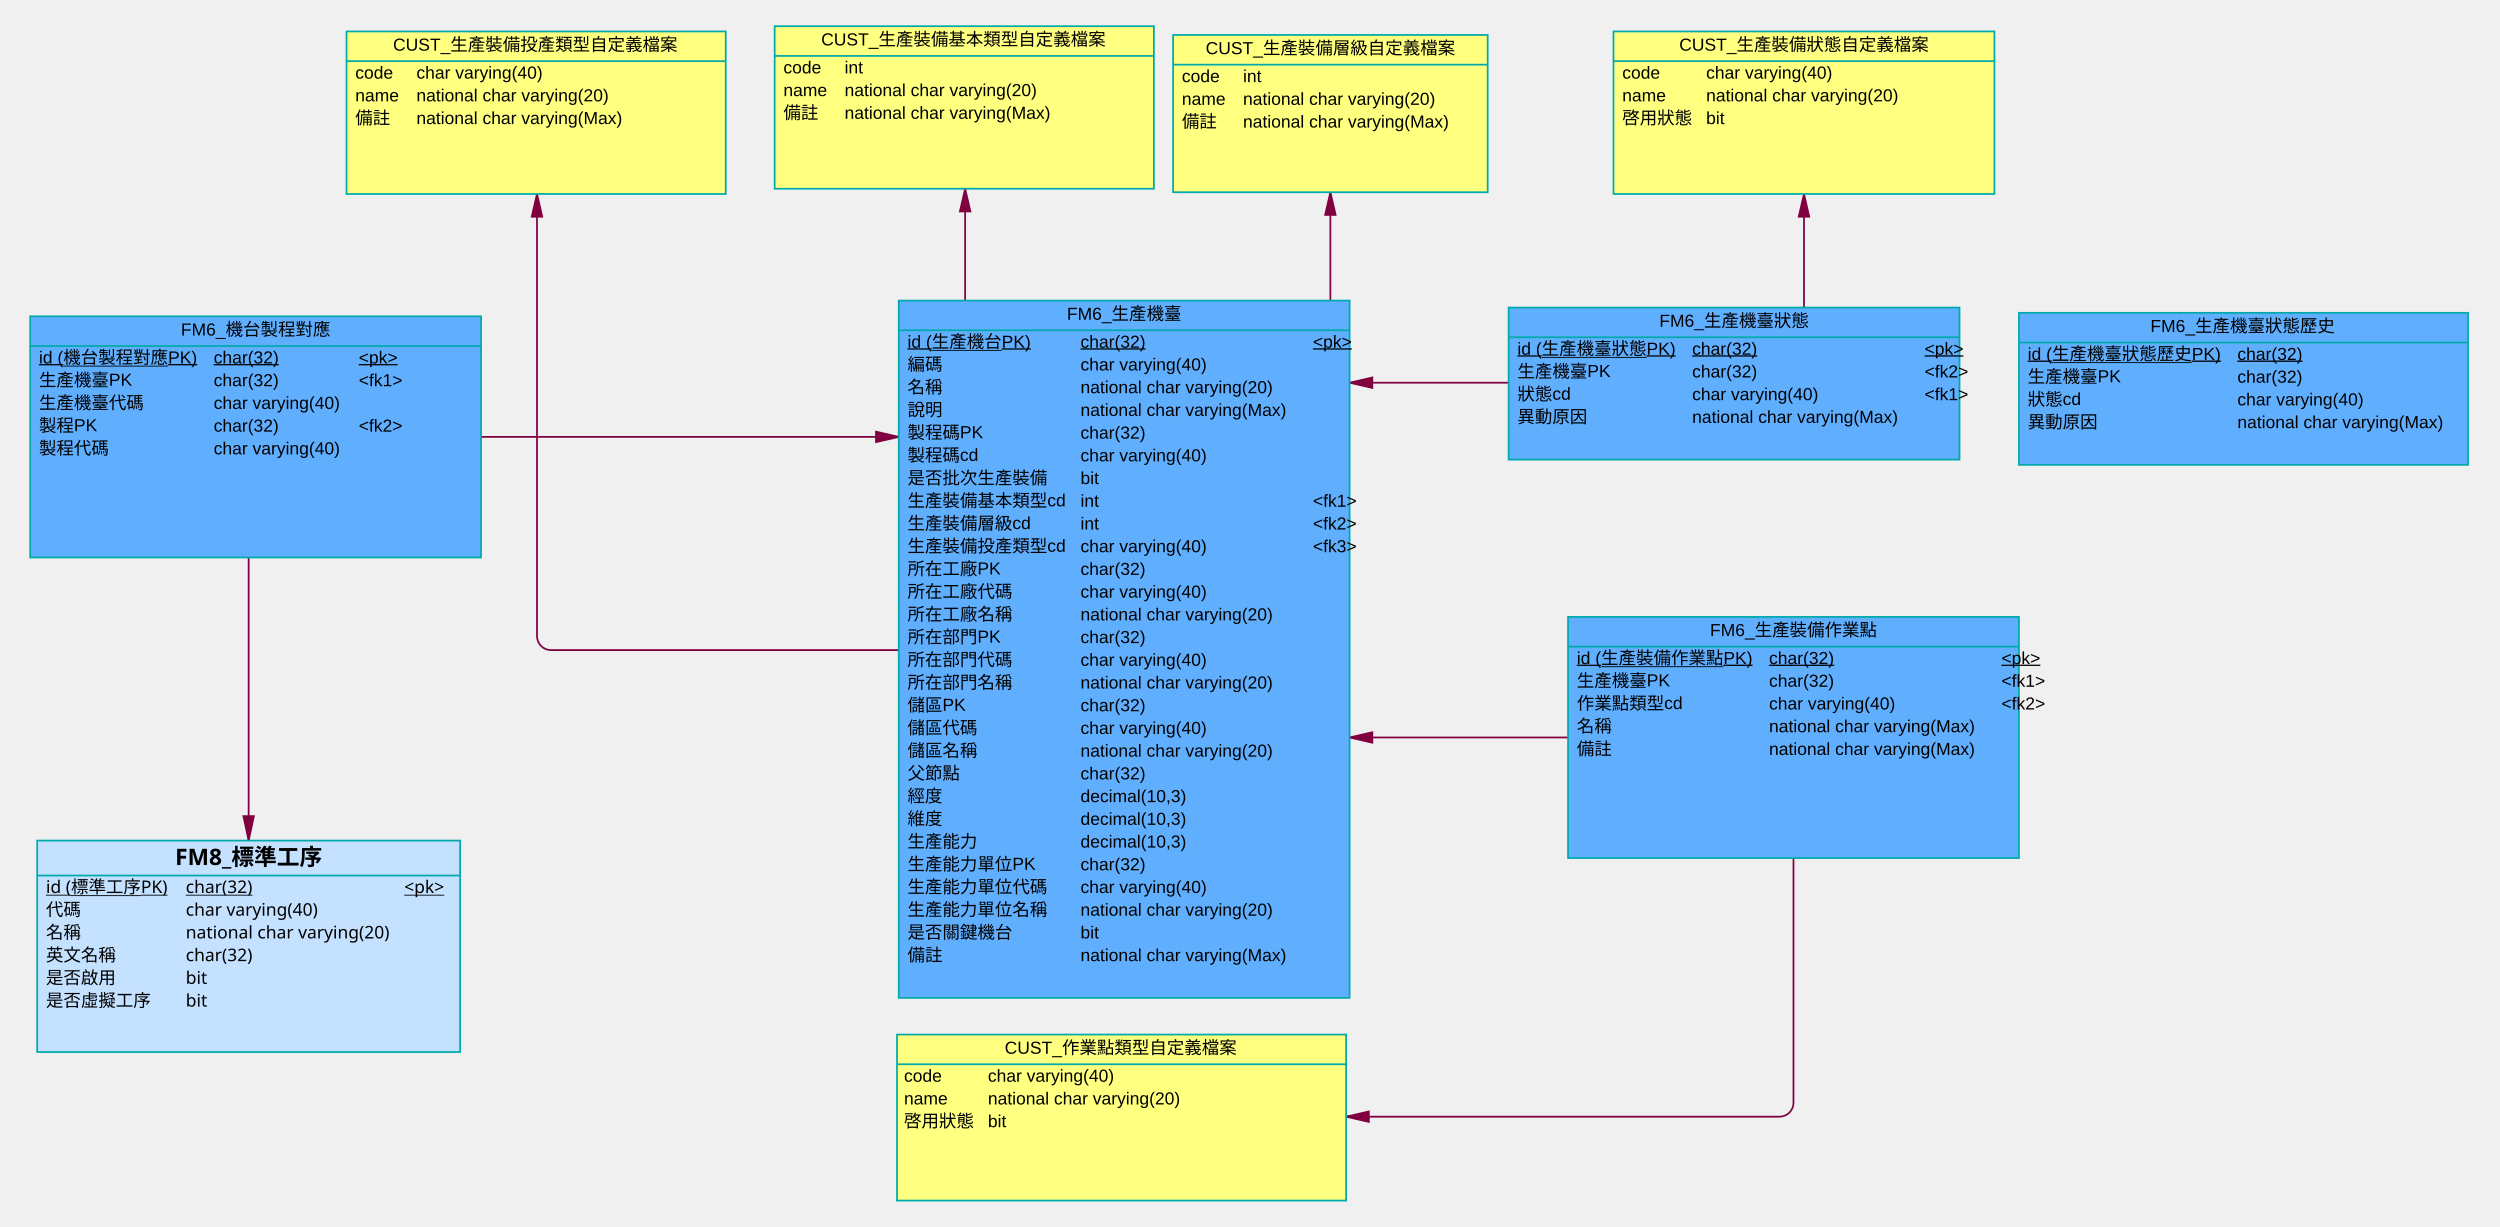
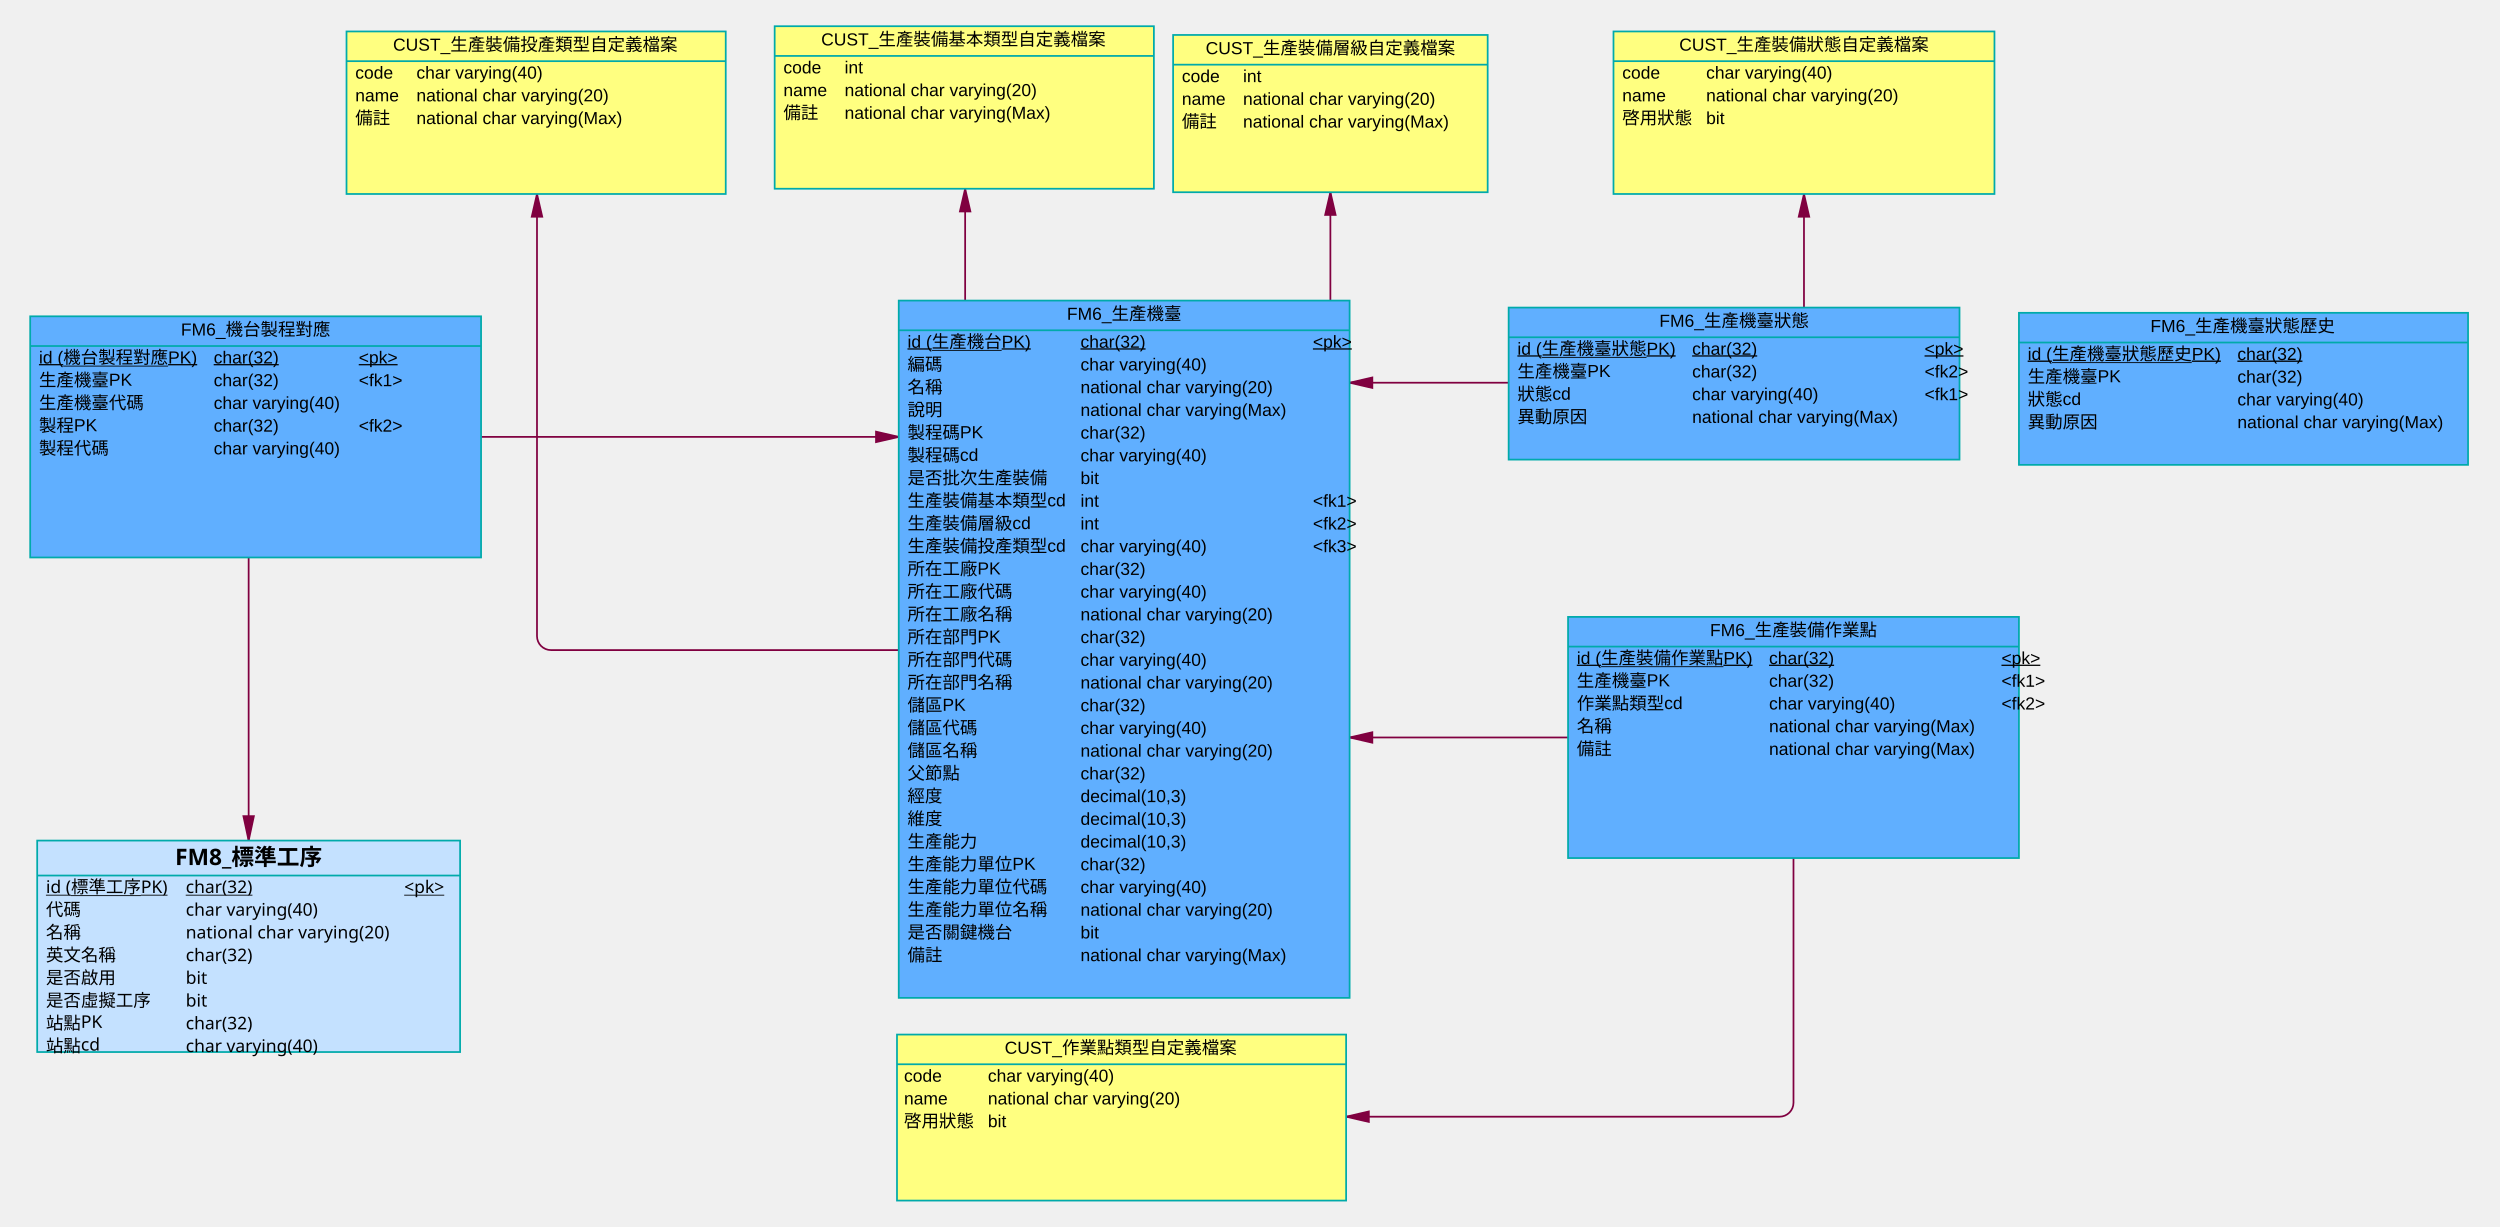
<svg xmlns="http://www.w3.org/2000/svg" xmlns:xlink="http://www.w3.org/1999/xlink" width="377mm" height="185mm" version="1.1" viewBox="0 0 1426 702">
  <polyline fill="none" points="550,172 550,108" stroke="#800040" stroke-width="1" />
  <polygon fill="#800040" points="550,108 553,121 547,121" stroke="#800040" stroke-width="1" stroke-linejoin="miter" />
  <polyline fill="none" points="759,172 759,110" stroke="#800040" stroke-width="1" />
  <polygon fill="#800040" points="759,110 762,123 756,123" stroke="#800040" stroke-width="1" stroke-linejoin="miter" />
  <polyline fill="none" points="1030,176 1030,111" stroke="#800040" stroke-width="1" />
  <polygon fill="#800040" points="1030,111 1033,124 1027,124" stroke="#800040" stroke-width="1" stroke-linejoin="miter" />
  <polyline fill="none" points="861,219 770,219" stroke="#800040" stroke-width="1" />
  <polygon fill="#800040" points="770,219 783,216 783,222" stroke="#800040" stroke-width="1" stroke-linejoin="miter" />
  <polyline fill="none" points="895,422 770,422" stroke="#800040" stroke-width="1" />
  <polygon fill="#800040" points="770,422 783,419 783,425" stroke="#800040" stroke-width="1" stroke-linejoin="miter" />
  <path d="M1024,491 L1024,631 A8,8 0 0,1 1016,639 L768,639" fill="none" stroke="#800040" stroke-width="1" />
  <polygon fill="#800040" points="768,639 781,636 781,642" stroke="#800040" stroke-width="1" stroke-linejoin="miter" />
  <path d="M512,372 L313,372 A8,8 0 0,1 305,364 L305,111" fill="none" stroke="#800040" stroke-width="1" />
  <polygon fill="#800040" points="305,111 308,124 302,124" stroke="#800040" stroke-width="1" stroke-linejoin="miter" />
  <polyline fill="none" points="273,250 512,250" stroke="#800040" stroke-width="1" />
  <polygon fill="#800040" points="512,250 499,253 499,247" stroke="#800040" stroke-width="1" stroke-linejoin="miter" />
  <polyline fill="none" points="140,319 140,481" stroke="#800040" stroke-width="1" />
  <polygon fill="#800040" points="140,481 137,467 143,467" stroke="#800040" stroke-width="1" stroke-linejoin="miter" />
  <a target="_parent" xlink:href="Fact19.htm#131">
    <rect x="441" y="15" fill="#ffffff" width="0" height="0" stroke="none" stroke-width="0" />
    <rect x="441" y="15" fill="#ffff80" width="217" height="93" stroke="#00aaaa" stroke-width="1" />
    <text x="549" y="26" fill="#000000" font-size="10" font-family="'Arial Unicode MS','Arial'" text-anchor="middle">CUST_生產裝備基本類型自定義檔案</text>
    <line x1="441" x2="658" y1="32" y2="32" stroke="#00aaaa" stroke-width="1" />
    <text x="446" y="42" fill="#000000" font-size="10" font-family="'Arial Unicode MS','Arial'" text-anchor="start">code</text>
    <text x="446" y="55" fill="#000000" font-size="10" font-family="'Arial Unicode MS','Arial'" text-anchor="start">name</text>
    <text x="446" y="68" fill="#000000" font-size="10" font-family="'Arial Unicode MS','Arial'" text-anchor="start">備註</text>
    <text x="481" y="42" fill="#000000" font-size="10" font-family="'Arial Unicode MS','Arial'" text-anchor="start">int</text>
    <text x="481" y="55" fill="#000000" font-size="10" font-family="'Arial Unicode MS','Arial'" text-anchor="start">national char varying(20)</text>
    <text x="481" y="68" fill="#000000" font-size="10" font-family="'Arial Unicode MS','Arial'" text-anchor="start">national char varying(Max)</text>
  </a>
  <a target="_parent" xlink:href="Fact20.htm#160">
    <rect x="669" y="20" fill="#ffffff" width="0" height="0" stroke="none" stroke-width="0" />
    <rect x="669" y="20" fill="#ffff80" width="180" height="90" stroke="#00aaaa" stroke-width="1" />
    <text x="759" y="31" fill="#000000" font-size="10" font-family="'Arial Unicode MS','Arial'" text-anchor="middle">CUST_生產裝備層級自定義檔案</text>
    <line x1="669" x2="849" y1="37" y2="37" stroke="#00aaaa" stroke-width="1" />
    <text x="674" y="47" fill="#000000" font-size="10" font-family="'Arial Unicode MS','Arial'" text-anchor="start">code</text>
    <text x="674" y="60" fill="#000000" font-size="10" font-family="'Arial Unicode MS','Arial'" text-anchor="start">name</text>
    <text x="674" y="73" fill="#000000" font-size="10" font-family="'Arial Unicode MS','Arial'" text-anchor="start">備註</text>
    <text x="709" y="47" fill="#000000" font-size="10" font-family="'Arial Unicode MS','Arial'" text-anchor="start">int</text>
    <text x="709" y="60" fill="#000000" font-size="10" font-family="'Arial Unicode MS','Arial'" text-anchor="start">national char varying(20)</text>
    <text x="709" y="73" fill="#000000" font-size="10" font-family="'Arial Unicode MS','Arial'" text-anchor="start">national char varying(Max)</text>
  </a>
  <a target="_parent" xlink:href="Fact40.htm#1156">
    <rect x="512" y="172" fill="#ffffff" width="0" height="0" stroke="none" stroke-width="0" />
    <rect x="512" y="172" fill="#60afff" width="258" height="399" stroke="#00aaaa" stroke-width="1" />
    <text x="641" y="183" fill="#000000" font-size="10" font-family="'Arial Unicode MS','Arial'" text-anchor="middle">FM6_生產機臺</text>
    <line x1="512" x2="770" y1="189" y2="189" stroke="#00aaaa" stroke-width="1" />
    <text x="517" y="199" fill="#000000" font-size="10" font-family="'Arial Unicode MS','Arial'" text-anchor="start" text-decoration="underline">id (生產機台PK)</text>
    <text x="517" y="212" fill="#000000" font-size="10" font-family="'Arial Unicode MS','Arial'" text-anchor="start">編碼</text>
    <text x="517" y="225" fill="#000000" font-size="10" font-family="'Arial Unicode MS','Arial'" text-anchor="start">名稱</text>
    <text x="517" y="238" fill="#000000" font-size="10" font-family="'Arial Unicode MS','Arial'" text-anchor="start">說明</text>
    <text x="517" y="251" fill="#000000" font-size="10" font-family="'Arial Unicode MS','Arial'" text-anchor="start">製程碼PK</text>
    <text x="517" y="264" fill="#000000" font-size="10" font-family="'Arial Unicode MS','Arial'" text-anchor="start">製程碼cd</text>
    <text x="517" y="277" fill="#000000" font-size="10" font-family="'Arial Unicode MS','Arial'" text-anchor="start">是否批次生產裝備</text>
    <text x="517" y="290" fill="#000000" font-size="10" font-family="'Arial Unicode MS','Arial'" text-anchor="start">生產裝備基本類型cd</text>
    <text x="517" y="303" fill="#000000" font-size="10" font-family="'Arial Unicode MS','Arial'" text-anchor="start">生產裝備層級cd</text>
    <text x="517" y="316" fill="#000000" font-size="10" font-family="'Arial Unicode MS','Arial'" text-anchor="start">生產裝備投產類型cd</text>
    <text x="517" y="329" fill="#000000" font-size="10" font-family="'Arial Unicode MS','Arial'" text-anchor="start">所在工廠PK</text>
    <text x="517" y="342" fill="#000000" font-size="10" font-family="'Arial Unicode MS','Arial'" text-anchor="start">所在工廠代碼</text>
    <text x="517" y="355" fill="#000000" font-size="10" font-family="'Arial Unicode MS','Arial'" text-anchor="start">所在工廠名稱</text>
    <text x="517" y="368" fill="#000000" font-size="10" font-family="'Arial Unicode MS','Arial'" text-anchor="start">所在部門PK</text>
    <text x="517" y="381" fill="#000000" font-size="10" font-family="'Arial Unicode MS','Arial'" text-anchor="start">所在部門代碼</text>
    <text x="517" y="394" fill="#000000" font-size="10" font-family="'Arial Unicode MS','Arial'" text-anchor="start">所在部門名稱</text>
    <text x="517" y="407" fill="#000000" font-size="10" font-family="'Arial Unicode MS','Arial'" text-anchor="start">儲區PK</text>
    <text x="517" y="420" fill="#000000" font-size="10" font-family="'Arial Unicode MS','Arial'" text-anchor="start">儲區代碼</text>
    <text x="517" y="433" fill="#000000" font-size="10" font-family="'Arial Unicode MS','Arial'" text-anchor="start">儲區名稱</text>
    <text x="517" y="446" fill="#000000" font-size="10" font-family="'Arial Unicode MS','Arial'" text-anchor="start">父節點</text>
    <text x="517" y="459" fill="#000000" font-size="10" font-family="'Arial Unicode MS','Arial'" text-anchor="start">經度</text>
    <text x="517" y="472" fill="#000000" font-size="10" font-family="'Arial Unicode MS','Arial'" text-anchor="start">維度</text>
    <text x="517" y="485" fill="#000000" font-size="10" font-family="'Arial Unicode MS','Arial'" text-anchor="start">生產能力</text>
    <text x="517" y="498" fill="#000000" font-size="10" font-family="'Arial Unicode MS','Arial'" text-anchor="start">生產能力單位PK</text>
    <text x="517" y="511" fill="#000000" font-size="10" font-family="'Arial Unicode MS','Arial'" text-anchor="start">生產能力單位代碼</text>
    <text x="517" y="524" fill="#000000" font-size="10" font-family="'Arial Unicode MS','Arial'" text-anchor="start">生產能力單位名稱</text>
    <text x="517" y="537" fill="#000000" font-size="10" font-family="'Arial Unicode MS','Arial'" text-anchor="start">是否關鍵機台</text>
    <text x="517" y="550" fill="#000000" font-size="10" font-family="'Arial Unicode MS','Arial'" text-anchor="start">備註</text>
    <text x="616" y="199" fill="#000000" font-size="10" font-family="'Arial Unicode MS','Arial'" text-anchor="start" text-decoration="underline">char(32)</text>
    <text x="616" y="212" fill="#000000" font-size="10" font-family="'Arial Unicode MS','Arial'" text-anchor="start">char varying(40)</text>
    <text x="616" y="225" fill="#000000" font-size="10" font-family="'Arial Unicode MS','Arial'" text-anchor="start">national char varying(20)</text>
    <text x="616" y="238" fill="#000000" font-size="10" font-family="'Arial Unicode MS','Arial'" text-anchor="start">national char varying(Max)</text>
    <text x="616" y="251" fill="#000000" font-size="10" font-family="'Arial Unicode MS','Arial'" text-anchor="start">char(32)</text>
    <text x="616" y="264" fill="#000000" font-size="10" font-family="'Arial Unicode MS','Arial'" text-anchor="start">char varying(40)</text>
    <text x="616" y="277" fill="#000000" font-size="10" font-family="'Arial Unicode MS','Arial'" text-anchor="start">bit</text>
    <text x="616" y="290" fill="#000000" font-size="10" font-family="'Arial Unicode MS','Arial'" text-anchor="start">int</text>
    <text x="616" y="303" fill="#000000" font-size="10" font-family="'Arial Unicode MS','Arial'" text-anchor="start">int</text>
    <text x="616" y="316" fill="#000000" font-size="10" font-family="'Arial Unicode MS','Arial'" text-anchor="start">char varying(40)</text>
    <text x="616" y="329" fill="#000000" font-size="10" font-family="'Arial Unicode MS','Arial'" text-anchor="start">char(32)</text>
    <text x="616" y="342" fill="#000000" font-size="10" font-family="'Arial Unicode MS','Arial'" text-anchor="start">char varying(40)</text>
    <text x="616" y="355" fill="#000000" font-size="10" font-family="'Arial Unicode MS','Arial'" text-anchor="start">national char varying(20)</text>
    <text x="616" y="368" fill="#000000" font-size="10" font-family="'Arial Unicode MS','Arial'" text-anchor="start">char(32)</text>
    <text x="616" y="381" fill="#000000" font-size="10" font-family="'Arial Unicode MS','Arial'" text-anchor="start">char varying(40)</text>
    <text x="616" y="394" fill="#000000" font-size="10" font-family="'Arial Unicode MS','Arial'" text-anchor="start">national char varying(20)</text>
    <text x="616" y="407" fill="#000000" font-size="10" font-family="'Arial Unicode MS','Arial'" text-anchor="start">char(32)</text>
    <text x="616" y="420" fill="#000000" font-size="10" font-family="'Arial Unicode MS','Arial'" text-anchor="start">char varying(40)</text>
    <text x="616" y="433" fill="#000000" font-size="10" font-family="'Arial Unicode MS','Arial'" text-anchor="start">national char varying(20)</text>
    <text x="616" y="446" fill="#000000" font-size="10" font-family="'Arial Unicode MS','Arial'" text-anchor="start">char(32)</text>
    <text x="616" y="459" fill="#000000" font-size="10" font-family="'Arial Unicode MS','Arial'" text-anchor="start">decimal(10,3)</text>
    <text x="616" y="472" fill="#000000" font-size="10" font-family="'Arial Unicode MS','Arial'" text-anchor="start">decimal(10,3)</text>
    <text x="616" y="485" fill="#000000" font-size="10" font-family="'Arial Unicode MS','Arial'" text-anchor="start">decimal(10,3)</text>
    <text x="616" y="498" fill="#000000" font-size="10" font-family="'Arial Unicode MS','Arial'" text-anchor="start">char(32)</text>
    <text x="616" y="511" fill="#000000" font-size="10" font-family="'Arial Unicode MS','Arial'" text-anchor="start">char varying(40)</text>
    <text x="616" y="524" fill="#000000" font-size="10" font-family="'Arial Unicode MS','Arial'" text-anchor="start">national char varying(20)</text>
    <text x="616" y="537" fill="#000000" font-size="10" font-family="'Arial Unicode MS','Arial'" text-anchor="start">bit</text>
    <text x="616" y="550" fill="#000000" font-size="10" font-family="'Arial Unicode MS','Arial'" text-anchor="start">national char varying(Max)</text>
    <text x="749" y="199" fill="#000000" font-size="10" font-family="'Arial Unicode MS','Arial'" text-anchor="start" text-decoration="underline">&lt;pk&gt;</text>
    <text x="749" y="290" fill="#000000" font-size="10" font-family="'Arial Unicode MS','Arial'" text-anchor="start">&lt;fk1&gt;</text>
    <text x="749" y="303" fill="#000000" font-size="10" font-family="'Arial Unicode MS','Arial'" text-anchor="start">&lt;fk2&gt;</text>
    <text x="749" y="316" fill="#000000" font-size="10" font-family="'Arial Unicode MS','Arial'" text-anchor="start">&lt;fk3&gt;</text>
  </a>
  <a target="_parent" xlink:href="Fact22.htm#218">
    <rect x="921" y="18" fill="#ffffff" width="0" height="0" stroke="none" stroke-width="0" />
    <rect x="921" y="18" fill="#ffff80" width="218" height="93" stroke="#00aaaa" stroke-width="1" />
    <text x="1030" y="29" fill="#000000" font-size="10" font-family="'Arial Unicode MS','Arial'" text-anchor="middle">CUST_生產裝備狀態自定義檔案</text>
    <line x1="921" x2="1139" y1="35" y2="35" stroke="#00aaaa" stroke-width="1" />
    <text x="926" y="45" fill="#000000" font-size="10" font-family="'Arial Unicode MS','Arial'" text-anchor="start">code</text>
    <text x="926" y="58" fill="#000000" font-size="10" font-family="'Arial Unicode MS','Arial'" text-anchor="start">name</text>
    <text x="926" y="71" fill="#000000" font-size="10" font-family="'Arial Unicode MS','Arial'" text-anchor="start">啓用狀態</text>
    <text x="974" y="45" fill="#000000" font-size="10" font-family="'Arial Unicode MS','Arial'" text-anchor="start">char varying(40)</text>
    <text x="974" y="58" fill="#000000" font-size="10" font-family="'Arial Unicode MS','Arial'" text-anchor="start">national char varying(20)</text>
    <text x="974" y="71" fill="#000000" font-size="10" font-family="'Arial Unicode MS','Arial'" text-anchor="start">bit</text>
  </a>
  <a target="_parent" xlink:href="Fact41.htm#1346">
    <rect x="861" y="176" fill="#ffffff" width="0" height="0" stroke="none" stroke-width="0" />
    <rect x="861" y="176" fill="#60afff" width="258" height="87" stroke="#00aaaa" stroke-width="1" />
    <text x="990" y="187" fill="#000000" font-size="10" font-family="'Arial Unicode MS','Arial'" text-anchor="middle">FM6_生產機臺狀態</text>
    <line x1="861" x2="1119" y1="193" y2="193" stroke="#00aaaa" stroke-width="1" />
    <text x="866" y="203" fill="#000000" font-size="10" font-family="'Arial Unicode MS','Arial'" text-anchor="start" text-decoration="underline">id (生產機臺狀態PK)</text>
    <text x="866" y="216" fill="#000000" font-size="10" font-family="'Arial Unicode MS','Arial'" text-anchor="start">生產機臺PK</text>
    <text x="866" y="229" fill="#000000" font-size="10" font-family="'Arial Unicode MS','Arial'" text-anchor="start">狀態cd</text>
    <text x="866" y="242" fill="#000000" font-size="10" font-family="'Arial Unicode MS','Arial'" text-anchor="start">異動原因</text>
    <text x="966" y="203" fill="#000000" font-size="10" font-family="'Arial Unicode MS','Arial'" text-anchor="start" text-decoration="underline">char(32)</text>
    <text x="966" y="216" fill="#000000" font-size="10" font-family="'Arial Unicode MS','Arial'" text-anchor="start">char(32)</text>
    <text x="966" y="229" fill="#000000" font-size="10" font-family="'Arial Unicode MS','Arial'" text-anchor="start">char varying(40)</text>
    <text x="966" y="242" fill="#000000" font-size="10" font-family="'Arial Unicode MS','Arial'" text-anchor="start">national char varying(Max)</text>
    <text x="1099" y="203" fill="#000000" font-size="10" font-family="'Arial Unicode MS','Arial'" text-anchor="start" text-decoration="underline">&lt;pk&gt;</text>
    <text x="1099" y="216" fill="#000000" font-size="10" font-family="'Arial Unicode MS','Arial'" text-anchor="start">&lt;fk2&gt;</text>
    <text x="1099" y="229" fill="#000000" font-size="10" font-family="'Arial Unicode MS','Arial'" text-anchor="start">&lt;fk1&gt;</text>
  </a>
  <a target="_parent" xlink:href="Fact15.htm#14">
    <rect x="511" y="592" fill="#ffffff" width="0" height="0" stroke="none" stroke-width="0" />
    <rect x="511" y="592" fill="#ffff80" width="257" height="95" stroke="#00aaaa" stroke-width="1" />
    <text x="639" y="603" fill="#000000" font-size="10" font-family="'Arial Unicode MS','Arial'" text-anchor="middle">CUST_作業點類型自定義檔案</text>
    <line x1="511" x2="768" y1="609" y2="609" stroke="#00aaaa" stroke-width="1" />
    <text x="515" y="619" fill="#000000" font-size="10" font-family="'Arial Unicode MS','Arial'" text-anchor="start">code</text>
    <text x="515" y="632" fill="#000000" font-size="10" font-family="'Arial Unicode MS','Arial'" text-anchor="start">name</text>
    <text x="515" y="645" fill="#000000" font-size="10" font-family="'Arial Unicode MS','Arial'" text-anchor="start">啓用狀態</text>
    <text x="563" y="619" fill="#000000" font-size="10" font-family="'Arial Unicode MS','Arial'" text-anchor="start">char varying(40)</text>
    <text x="563" y="632" fill="#000000" font-size="10" font-family="'Arial Unicode MS','Arial'" text-anchor="start">national char varying(20)</text>
    <text x="563" y="645" fill="#000000" font-size="10" font-family="'Arial Unicode MS','Arial'" text-anchor="start">bit</text>
  </a>
  <a target="_parent" xlink:href="Fact43.htm#1428">
    <rect x="895" y="353" fill="#ffffff" width="0" height="0" stroke="none" stroke-width="0" />
    <rect x="895" y="353" fill="#60afff" width="258" height="138" stroke="#00aaaa" stroke-width="1" />
    <text x="1024" y="364" fill="#000000" font-size="10" font-family="'Arial Unicode MS','Arial'" text-anchor="middle">FM6_生產裝備作業點</text>
    <line x1="895" x2="1153" y1="370" y2="370" stroke="#00aaaa" stroke-width="1" />
    <text x="900" y="380" fill="#000000" font-size="10" font-family="'Arial Unicode MS','Arial'" text-anchor="start" text-decoration="underline">id (生產裝備作業點PK)</text>
    <text x="900" y="393" fill="#000000" font-size="10" font-family="'Arial Unicode MS','Arial'" text-anchor="start">生產機臺PK</text>
    <text x="900" y="406" fill="#000000" font-size="10" font-family="'Arial Unicode MS','Arial'" text-anchor="start">作業點類型cd</text>
    <text x="900" y="419" fill="#000000" font-size="10" font-family="'Arial Unicode MS','Arial'" text-anchor="start">名稱</text>
    <text x="900" y="432" fill="#000000" font-size="10" font-family="'Arial Unicode MS','Arial'" text-anchor="start">備註</text>
    <text x="1010" y="380" fill="#000000" font-size="10" font-family="'Arial Unicode MS','Arial'" text-anchor="start" text-decoration="underline">char(32)</text>
    <text x="1010" y="393" fill="#000000" font-size="10" font-family="'Arial Unicode MS','Arial'" text-anchor="start">char(32)</text>
    <text x="1010" y="406" fill="#000000" font-size="10" font-family="'Arial Unicode MS','Arial'" text-anchor="start">char varying(40)</text>
    <text x="1010" y="419" fill="#000000" font-size="10" font-family="'Arial Unicode MS','Arial'" text-anchor="start">national char varying(Max)</text>
    <text x="1010" y="432" fill="#000000" font-size="10" font-family="'Arial Unicode MS','Arial'" text-anchor="start">national char varying(Max)</text>
    <text x="1143" y="380" fill="#000000" font-size="10" font-family="'Arial Unicode MS','Arial'" text-anchor="start" text-decoration="underline">&lt;pk&gt;</text>
    <text x="1143" y="393" fill="#000000" font-size="10" font-family="'Arial Unicode MS','Arial'" text-anchor="start">&lt;fk1&gt;</text>
    <text x="1143" y="406" fill="#000000" font-size="10" font-family="'Arial Unicode MS','Arial'" text-anchor="start">&lt;fk2&gt;</text>
  </a>
  <a target="_parent" xlink:href="Fact21.htm#189">
    <rect x="196" y="18" fill="#ffffff" width="0" height="0" stroke="none" stroke-width="0" />
    <rect x="196" y="18" fill="#ffff80" width="217" height="93" stroke="#00aaaa" stroke-width="1" />
    <text x="304" y="29" fill="#000000" font-size="10" font-family="'Arial Unicode MS','Arial'" text-anchor="middle">CUST_生產裝備投產類型自定義檔案</text>
    <line x1="196" x2="413" y1="35" y2="35" stroke="#00aaaa" stroke-width="1" />
    <text x="201" y="45" fill="#000000" font-size="10" font-family="'Arial Unicode MS','Arial'" text-anchor="start">code</text>
    <text x="201" y="58" fill="#000000" font-size="10" font-family="'Arial Unicode MS','Arial'" text-anchor="start">name</text>
    <text x="201" y="71" fill="#000000" font-size="10" font-family="'Arial Unicode MS','Arial'" text-anchor="start">備註</text>
    <text x="236" y="45" fill="#000000" font-size="10" font-family="'Arial Unicode MS','Arial'" text-anchor="start">char varying(40)</text>
    <text x="236" y="58" fill="#000000" font-size="10" font-family="'Arial Unicode MS','Arial'" text-anchor="start">national char varying(20)</text>
    <text x="236" y="71" fill="#000000" font-size="10" font-family="'Arial Unicode MS','Arial'" text-anchor="start">national char varying(Max)</text>
  </a>
  <a target="_parent" xlink:href="Fact38.htm#1046">
    <rect x="15" y="181" fill="#ffffff" width="0" height="0" stroke="none" stroke-width="0" />
    <rect x="15" y="181" fill="#60afff" width="258" height="138" stroke="#00aaaa" stroke-width="1" />
    <text x="144" y="192" fill="#000000" font-size="10" font-family="'Arial Unicode MS','Arial'" text-anchor="middle">FM6_機台製程對應</text>
    <line x1="15" x2="273" y1="198" y2="198" stroke="#00aaaa" stroke-width="1" />
    <text x="20" y="208" fill="#000000" font-size="10" font-family="'Arial Unicode MS','Arial'" text-anchor="start" text-decoration="underline">id (機台製程對應PK)</text>
    <text x="20" y="221" fill="#000000" font-size="10" font-family="'Arial Unicode MS','Arial'" text-anchor="start">生產機臺PK</text>
    <text x="20" y="234" fill="#000000" font-size="10" font-family="'Arial Unicode MS','Arial'" text-anchor="start">生產機臺代碼</text>
    <text x="20" y="247" fill="#000000" font-size="10" font-family="'Arial Unicode MS','Arial'" text-anchor="start">製程PK</text>
    <text x="20" y="260" fill="#000000" font-size="10" font-family="'Arial Unicode MS','Arial'" text-anchor="start">製程代碼</text>
    <text x="120" y="208" fill="#000000" font-size="10" font-family="'Arial Unicode MS','Arial'" text-anchor="start" text-decoration="underline">char(32)</text>
    <text x="120" y="221" fill="#000000" font-size="10" font-family="'Arial Unicode MS','Arial'" text-anchor="start">char(32)</text>
    <text x="120" y="234" fill="#000000" font-size="10" font-family="'Arial Unicode MS','Arial'" text-anchor="start">char varying(40)</text>
    <text x="120" y="247" fill="#000000" font-size="10" font-family="'Arial Unicode MS','Arial'" text-anchor="start">char(32)</text>
    <text x="120" y="260" fill="#000000" font-size="10" font-family="'Arial Unicode MS','Arial'" text-anchor="start">char varying(40)</text>
    <text x="203" y="208" fill="#000000" font-size="10" font-family="'Arial Unicode MS','Arial'" text-anchor="start" text-decoration="underline">&lt;pk&gt;</text>
    <text x="203" y="221" fill="#000000" font-size="10" font-family="'Arial Unicode MS','Arial'" text-anchor="start">&lt;fk1&gt;</text>
    <text x="203" y="247" fill="#000000" font-size="10" font-family="'Arial Unicode MS','Arial'" text-anchor="start">&lt;fk2&gt;</text>
  </a>
  <a target="_parent" xlink:href="Fact49.htm#1889">
    <rect x="19" y="481" fill="#ffffff" width="0" height="0" stroke="none" stroke-width="0" />
    <rect x="19" y="481" fill="#c4e1ff" width="242" height="121" stroke="#00aaaa" stroke-width="1" />
    <text x="140" y="495" fill="#000000" font-size="13" font-family="'Arial Unicode MS','微軟雅黑'" font-weight="bold" text-anchor="middle">FM8_標準工序</text>
    <line x1="19" x2="261" y1="501" y2="501" stroke="#00aaaa" stroke-width="1" />
    <text x="24" y="511" fill="#000000" font-size="10" font-family="'Arial Unicode MS','微軟雅黑'" text-anchor="start" text-decoration="underline">id (標準工序PK)</text>
    <text x="24" y="524" fill="#000000" font-size="10" font-family="'Arial Unicode MS','微軟雅黑'" text-anchor="start">代碼</text>
    <text x="24" y="537" fill="#000000" font-size="10" font-family="'Arial Unicode MS','微軟雅黑'" text-anchor="start">名稱</text>
    <text x="24" y="550" fill="#000000" font-size="10" font-family="'Arial Unicode MS','微軟雅黑'" text-anchor="start">英文名稱</text>
    <text x="24" y="563" fill="#000000" font-size="10" font-family="'Arial Unicode MS','微軟雅黑'" text-anchor="start">是否啟用</text>
    <text x="24" y="576" fill="#000000" font-size="10" font-family="'Arial Unicode MS','微軟雅黑'" text-anchor="start">是否虛擬工序</text>
+     <text x="24" y="589" fill="#000000" font-size="10" font-family="'Arial Unicode MS','微軟雅黑'" text-anchor="start">站點PK</text>
+     <text x="24" y="602" fill="#000000" font-size="10" font-family="'Arial Unicode MS','微軟雅黑'" text-anchor="start">站點cd</text>
    <text x="104" y="511" fill="#000000" font-size="10" font-family="'Arial Unicode MS','微軟雅黑'" text-anchor="start" text-decoration="underline">char(32)</text>
    <text x="104" y="524" fill="#000000" font-size="10" font-family="'Arial Unicode MS','微軟雅黑'" text-anchor="start">char varying(40)</text>
    <text x="104" y="537" fill="#000000" font-size="10" font-family="'Arial Unicode MS','微軟雅黑'" text-anchor="start">national char varying(20)</text>
    <text x="104" y="550" fill="#000000" font-size="10" font-family="'Arial Unicode MS','微軟雅黑'" text-anchor="start">char(32)</text>
    <text x="104" y="563" fill="#000000" font-size="10" font-family="'Arial Unicode MS','微軟雅黑'" text-anchor="start">bit</text>
    <text x="104" y="576" fill="#000000" font-size="10" font-family="'Arial Unicode MS','微軟雅黑'" text-anchor="start">bit</text>
+     <text x="104" y="589" fill="#000000" font-size="10" font-family="'Arial Unicode MS','微軟雅黑'" text-anchor="start">char(32)</text>
+     <text x="104" y="602" fill="#000000" font-size="10" font-family="'Arial Unicode MS','微軟雅黑'" text-anchor="start">char varying(40)</text>
    <text x="229" y="511" fill="#000000" font-size="10" font-family="'Arial Unicode MS','微軟雅黑'" text-anchor="start" text-decoration="underline">&lt;pk&gt;</text>
  </a>
  <a target="_parent" xlink:href="Fact42.htm#1389">
    <rect x="1153" y="179" fill="#ffffff" width="0" height="0" stroke="none" stroke-width="0" />
    <rect x="1153" y="179" fill="#60afff" width="257" height="87" stroke="#00aaaa" stroke-width="1" />
    <text x="1281" y="190" fill="#000000" font-size="10" font-family="'Arial Unicode MS','Arial'" text-anchor="middle">FM6_生產機臺狀態歷史</text>
    <line x1="1153" x2="1410" y1="196" y2="196" stroke="#00aaaa" stroke-width="1" />
    <text x="1158" y="206" fill="#000000" font-size="10" font-family="'Arial Unicode MS','Arial'" text-anchor="start" text-decoration="underline">id (生產機臺狀態歷史PK)</text>
    <text x="1158" y="219" fill="#000000" font-size="10" font-family="'Arial Unicode MS','Arial'" text-anchor="start">生產機臺PK</text>
    <text x="1158" y="232" fill="#000000" font-size="10" font-family="'Arial Unicode MS','Arial'" text-anchor="start">狀態cd</text>
    <text x="1158" y="245" fill="#000000" font-size="10" font-family="'Arial Unicode MS','Arial'" text-anchor="start">異動原因</text>
    <text x="1278" y="206" fill="#000000" font-size="10" font-family="'Arial Unicode MS','Arial'" text-anchor="start" text-decoration="underline">char(32)</text>
    <text x="1278" y="219" fill="#000000" font-size="10" font-family="'Arial Unicode MS','Arial'" text-anchor="start">char(32)</text>
    <text x="1278" y="232" fill="#000000" font-size="10" font-family="'Arial Unicode MS','Arial'" text-anchor="start">char varying(40)</text>
    <text x="1278" y="245" fill="#000000" font-size="10" font-family="'Arial Unicode MS','Arial'" text-anchor="start">national char varying(Max)</text>
  </a>
</svg>
